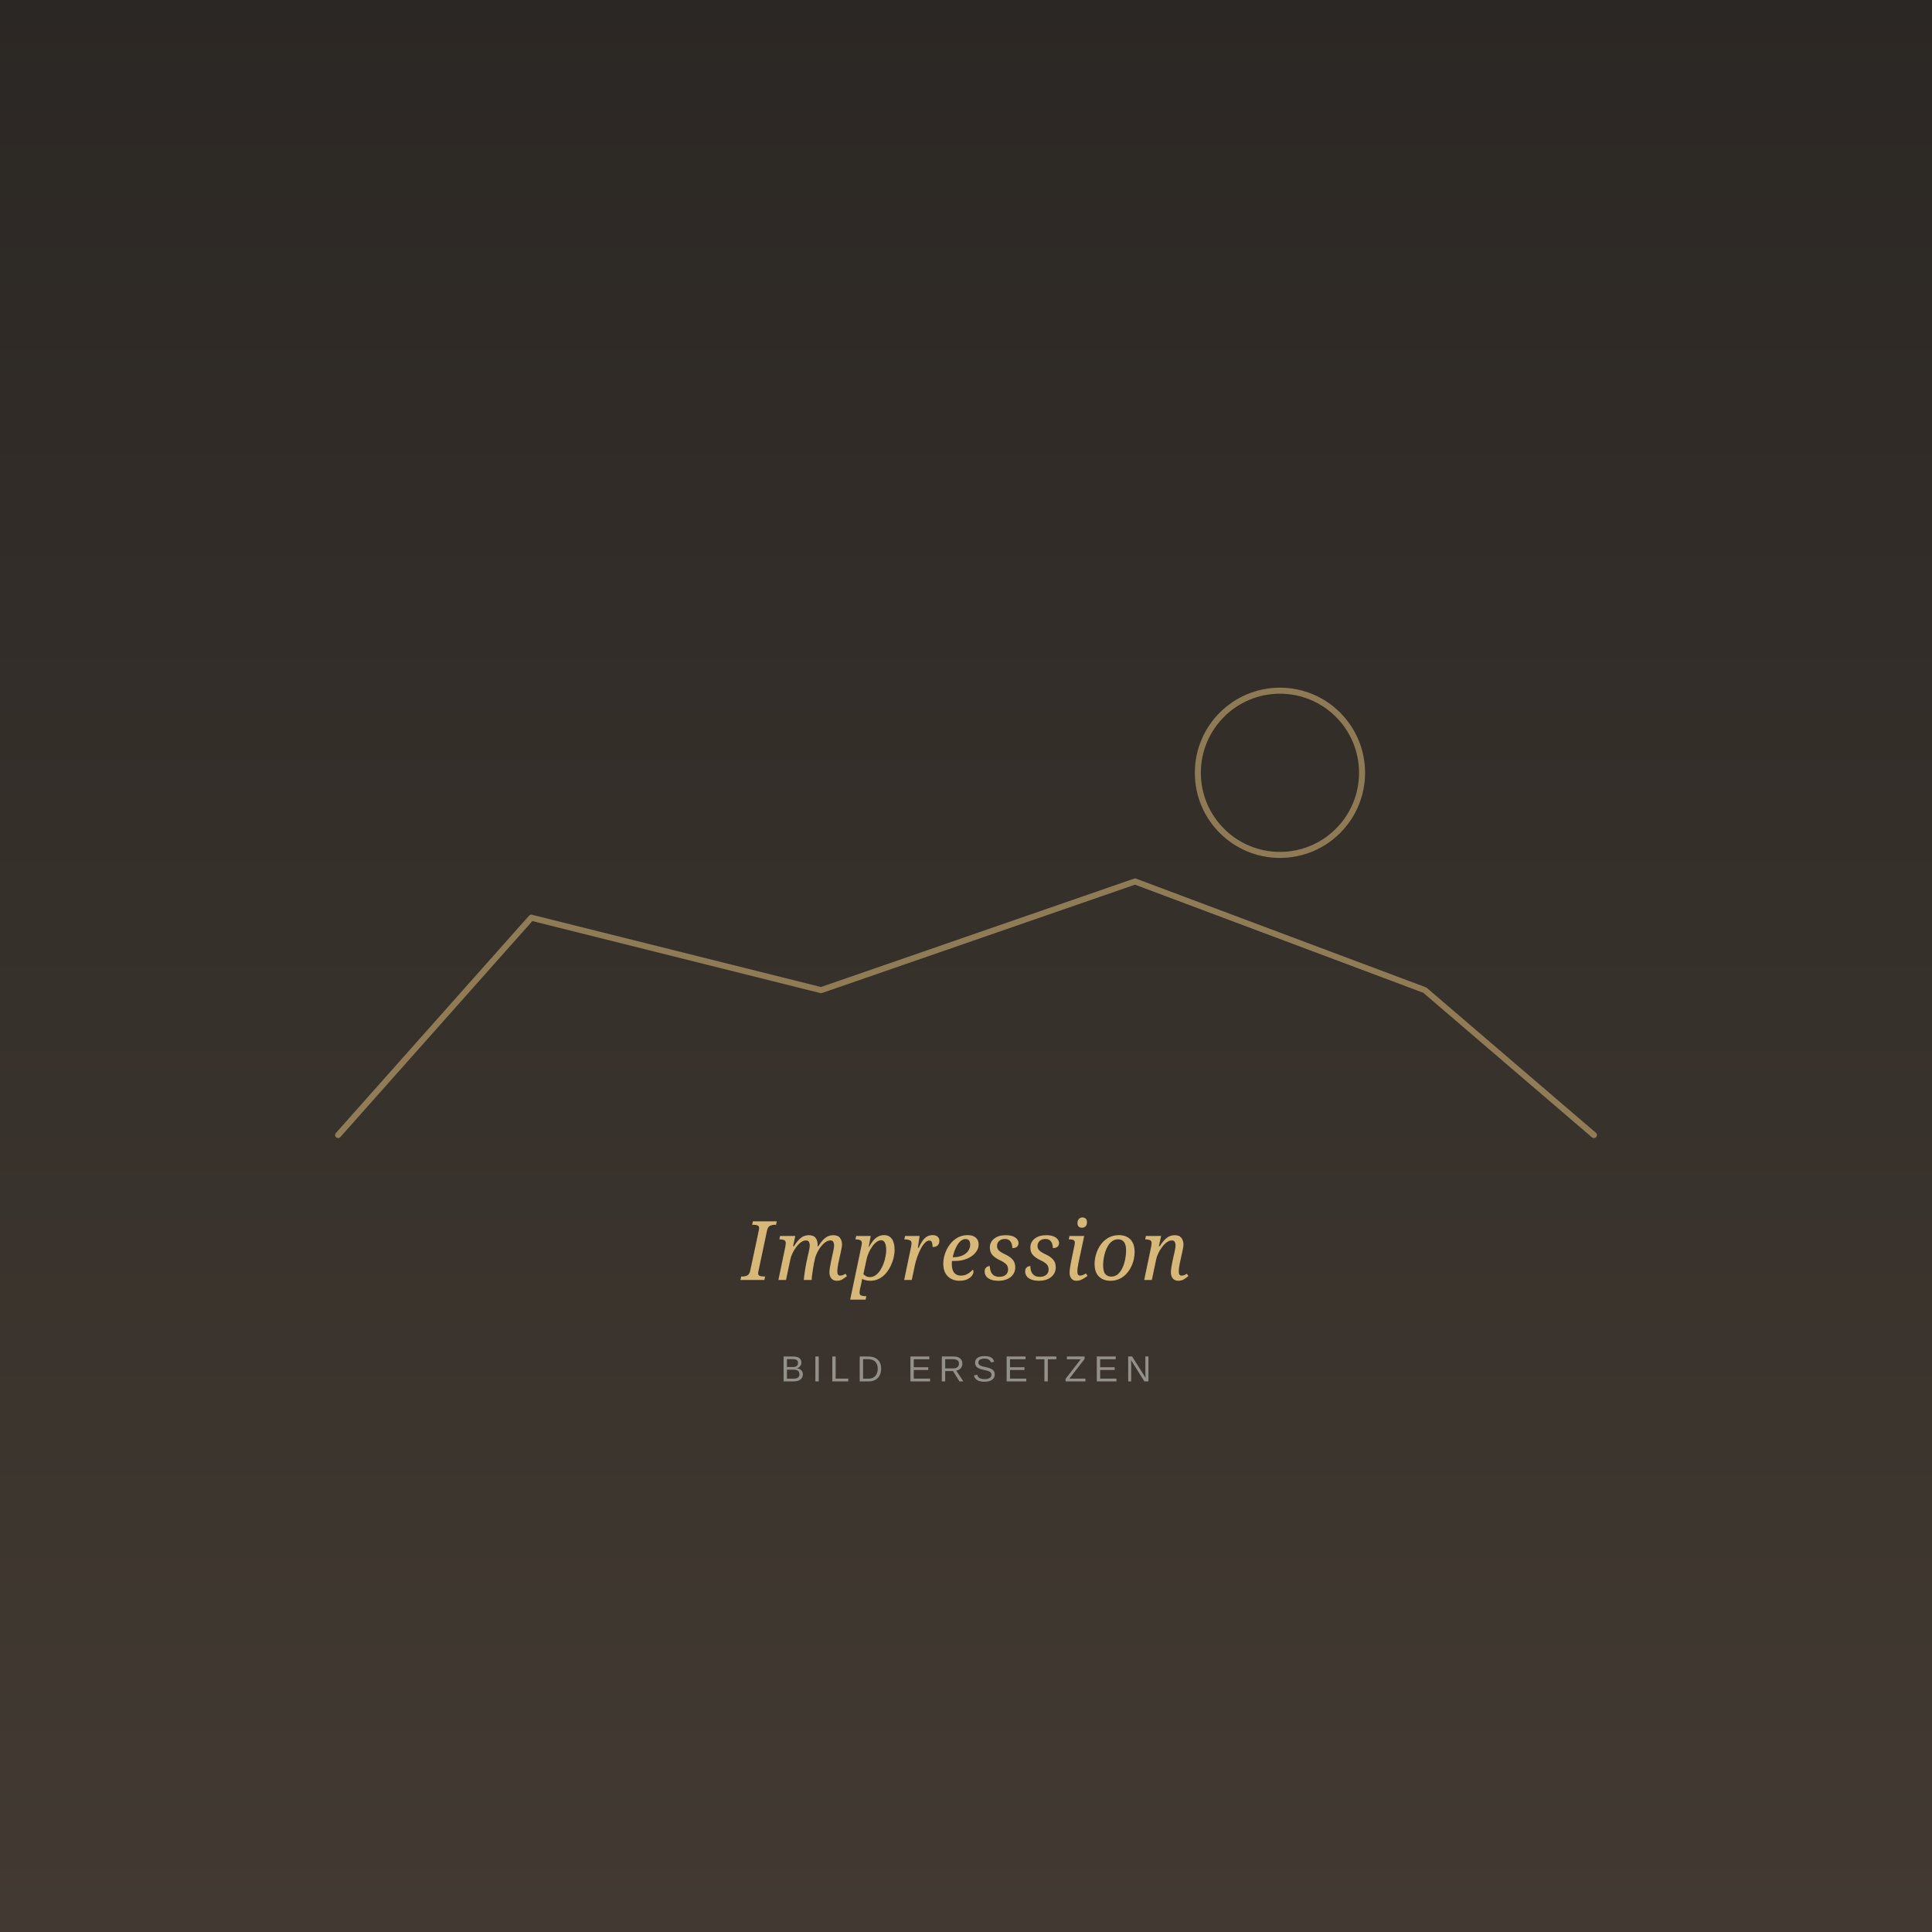
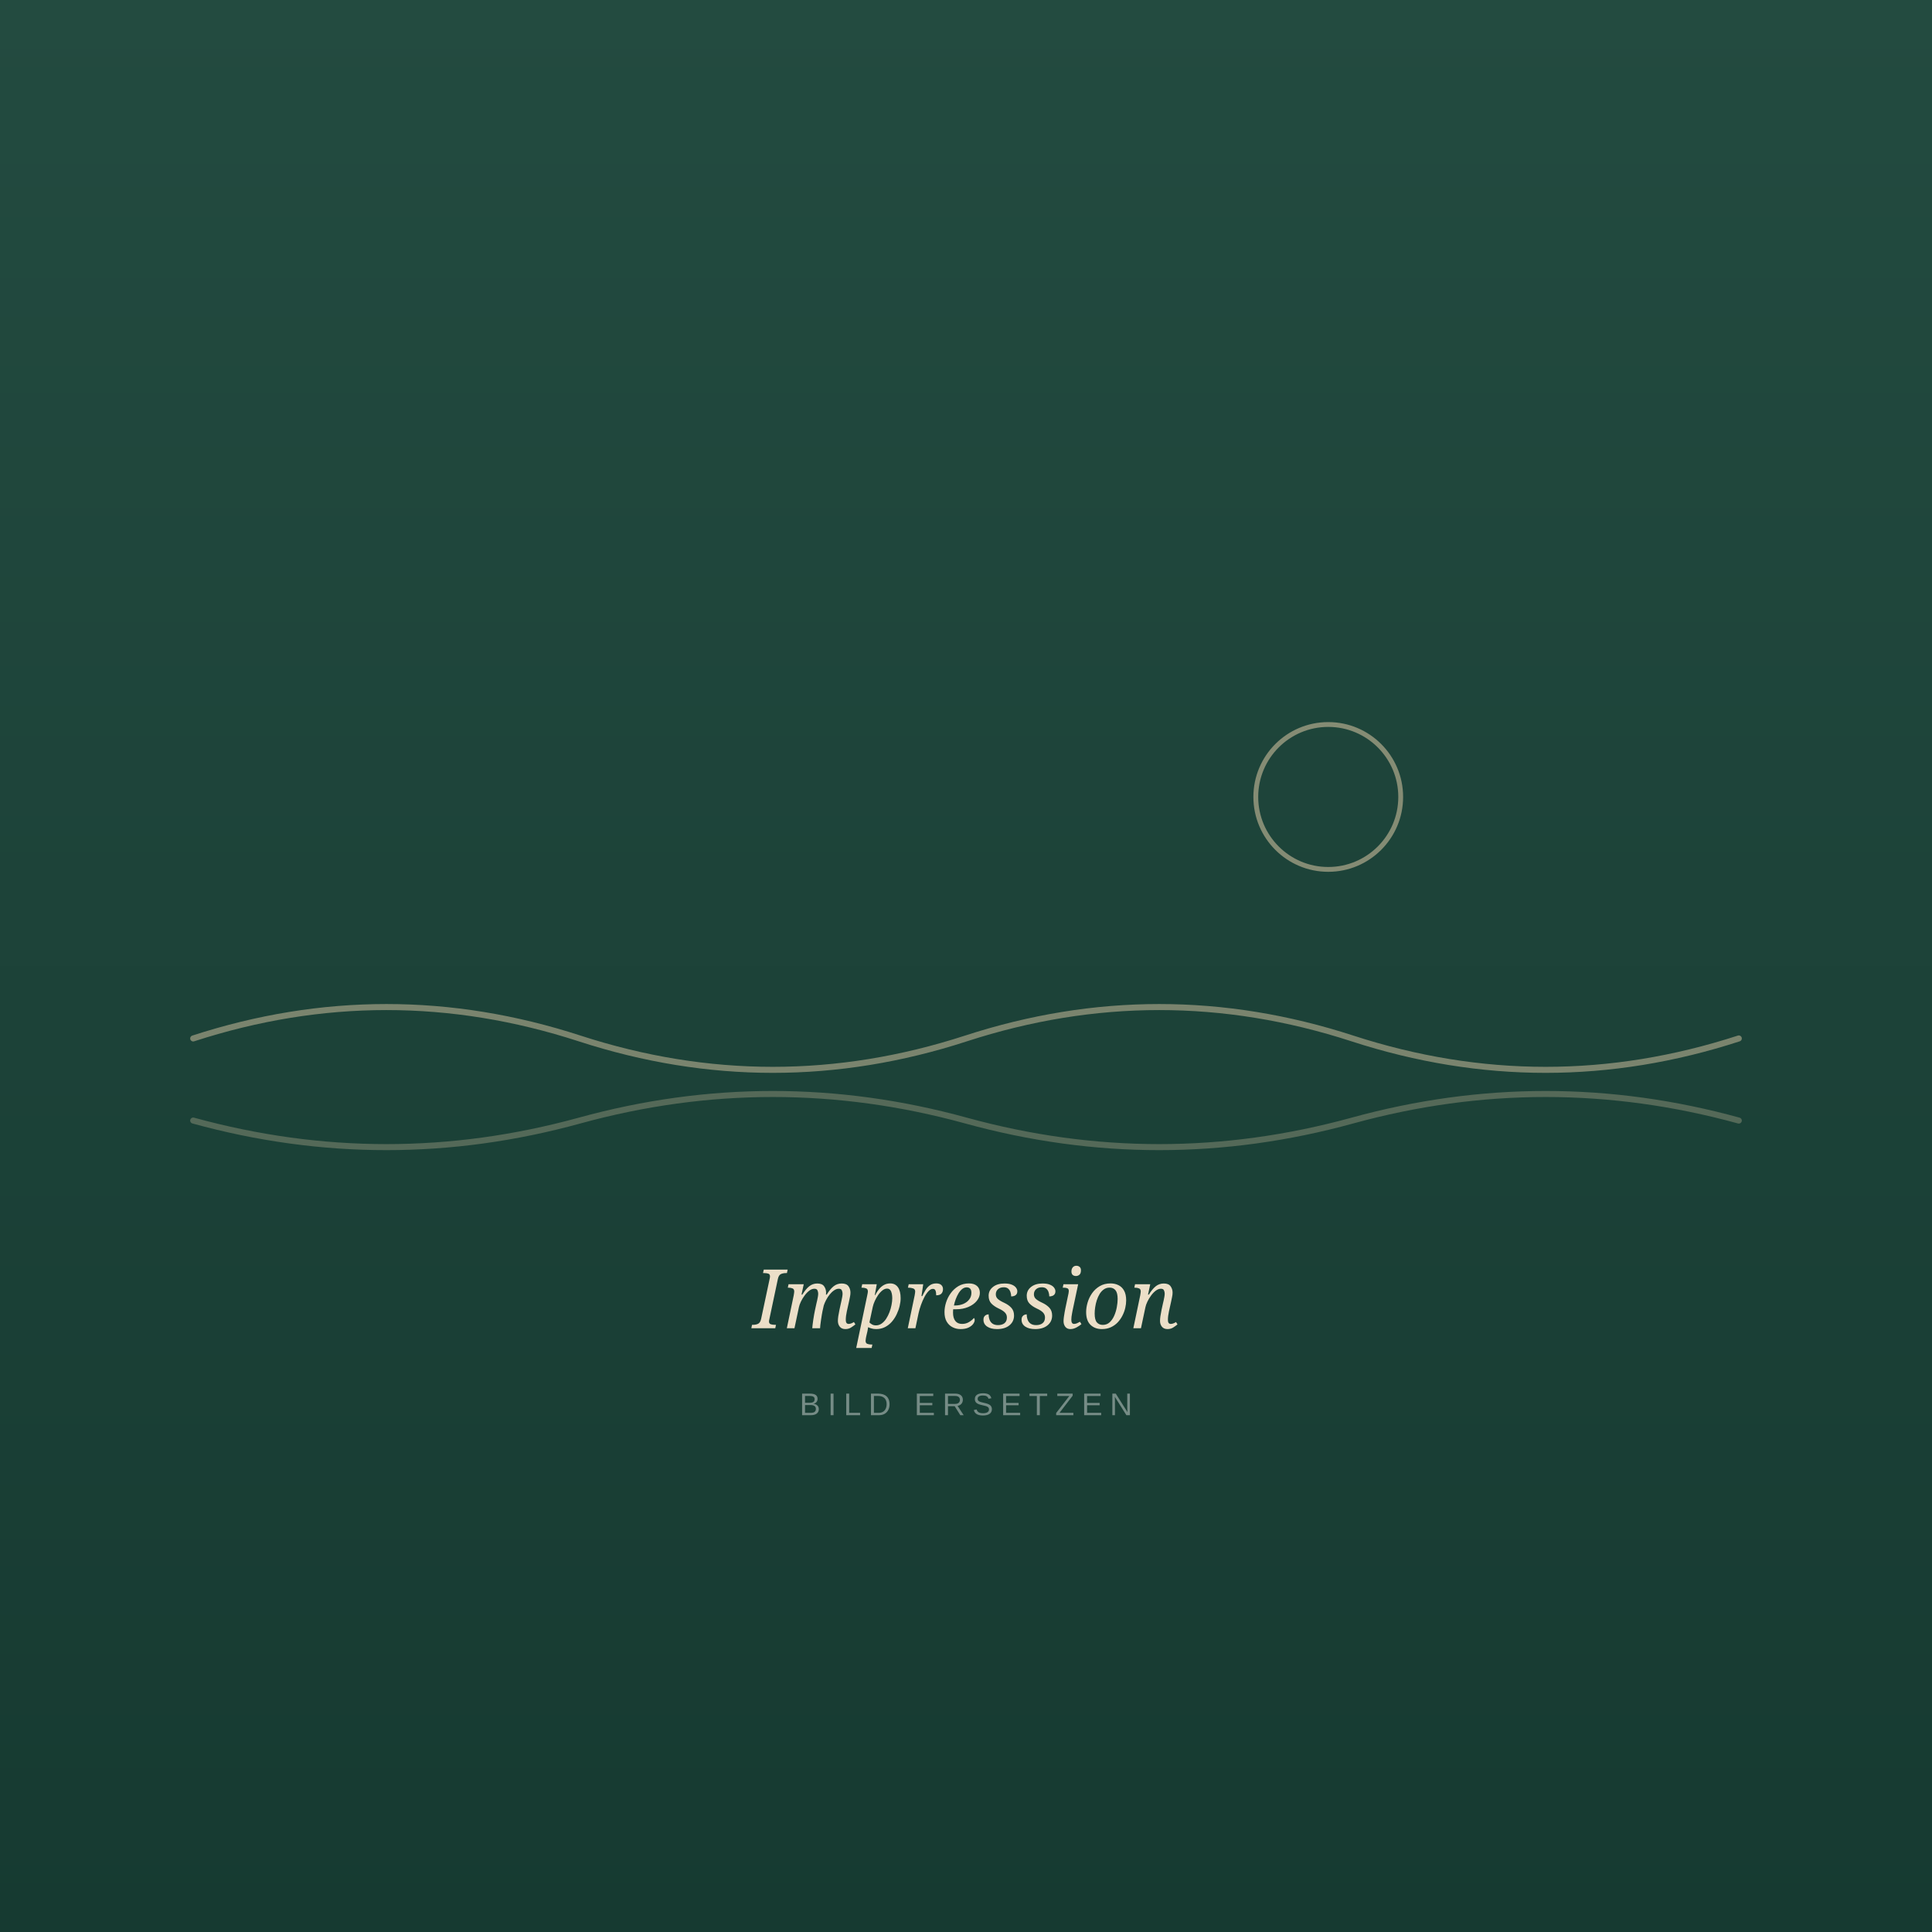
<svg xmlns="http://www.w3.org/2000/svg" viewBox="0 0 800 800" preserveAspectRatio="xMidYMid slice" role="img" aria-label="Impression">
  <defs>
-     <linearGradient id="bg" x1="0" y1="0" x2="0" y2="1">
-       <stop offset="0" stop-color="#2b2724" />
-       <stop offset="1" stop-color="#423a32" />
+     <linearGradient id="g" x1="0" y1="0" x2="0" y2="1">
+       <stop offset="0" stop-color="#234b40" />
+       <stop offset="1" stop-color="#163a31" />
    </linearGradient>
  </defs>
-   <rect width="800" height="800" fill="url(#bg)" />
-   <g fill="none" stroke="#d8b878" stroke-opacity="0.55" stroke-width="2.5" stroke-linejoin="round" stroke-linecap="round">
-     <circle cx="530" cy="320" r="34" />
-     <path d="M140 470 L220 380 L340 410 L470 365 L590 410 L660 470" />
+   <rect width="800" height="800" fill="url(#g)" />
+   <circle cx="550" cy="330" r="30" fill="none" stroke="#d8c6a4" stroke-opacity="0.55" stroke-width="2" />
+   <g fill="none" stroke="#d8c6a4" stroke-opacity="0.5" stroke-width="2.5" stroke-linecap="round">
+     <path d="M80 430 q 80 -26 160 0 t 160 0 t 160 0 t 160 0" />
+     <path d="M80 464 q 80 22 160 0 t 160 0 t 160 0 t 160 0" stroke-opacity="0.3" />
  </g>
-   <text x="50%" y="530" text-anchor="middle" fill="#d8b878" font-family="Georgia, 'Cormorant Garamond', serif" font-size="34" font-style="italic" letter-spacing="1">Impression</text>
-   <text x="50%" y="572" text-anchor="middle" fill="rgba(255,255,255,0.45)" font-family="Arial, sans-serif" font-size="15" letter-spacing="3" text-transform="uppercase">BILD ERSETZEN</text>
+   <text x="50%" y="550" text-anchor="middle" fill="#ecdfc8" font-family="Georgia,'Fraunces',serif" font-size="34" font-style="italic">Impression</text>
+   <text x="50%" y="586" text-anchor="middle" fill="rgba(255,255,255,0.4)" font-family="Arial,sans-serif" font-size="13" letter-spacing="3">BILD ERSETZEN</text>
</svg>
